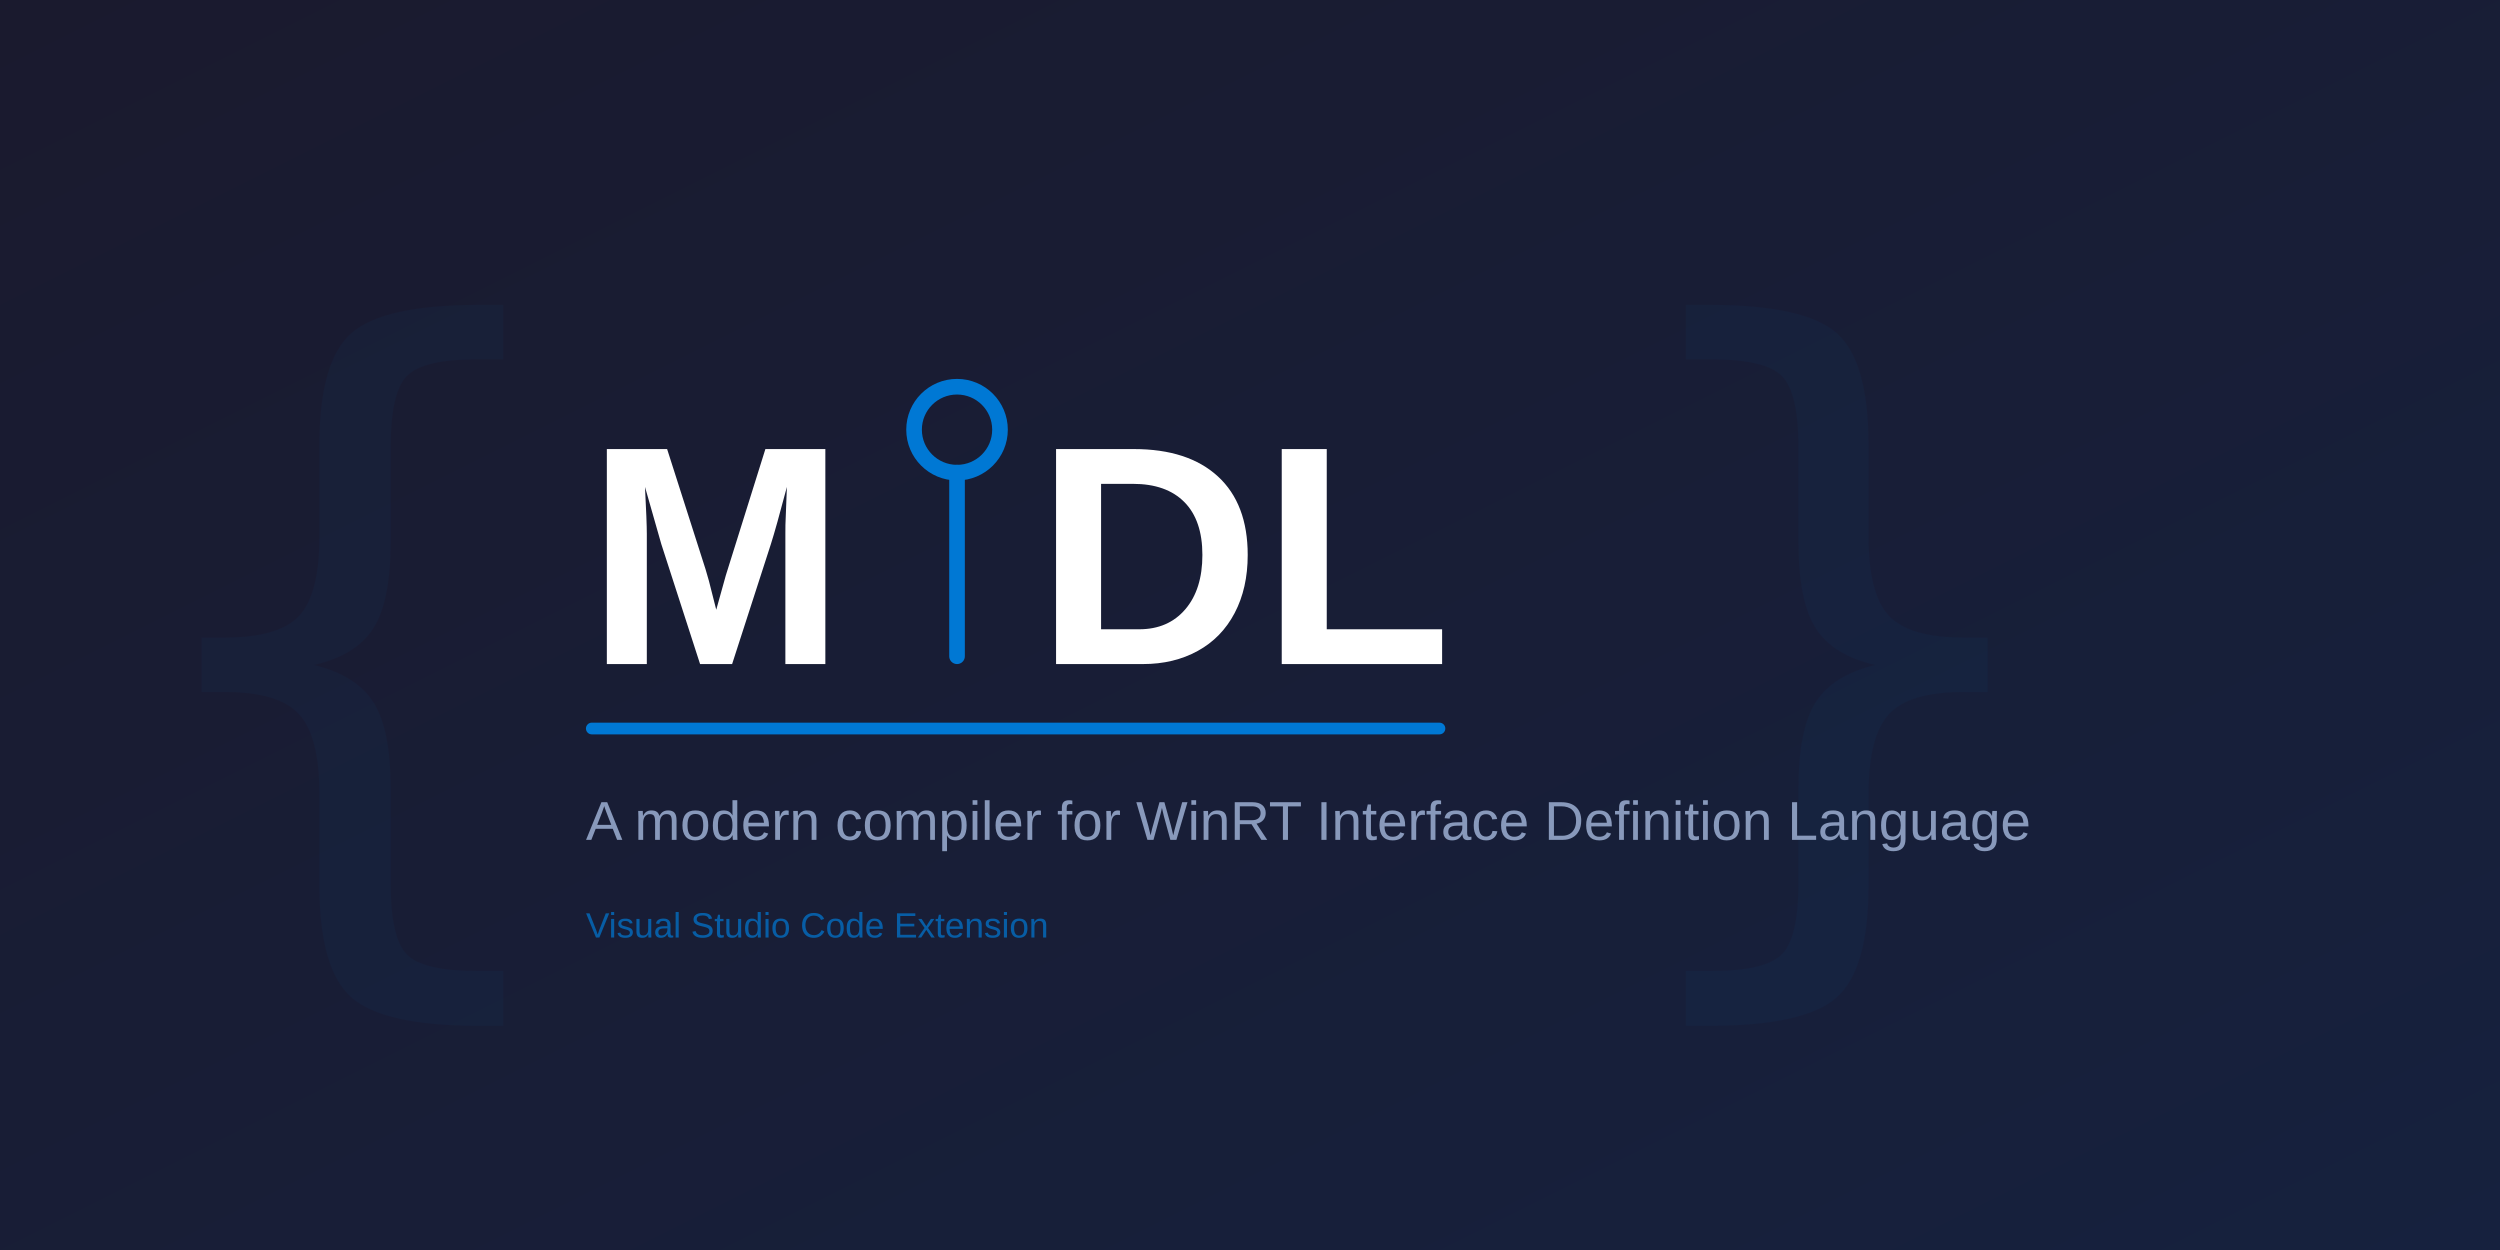
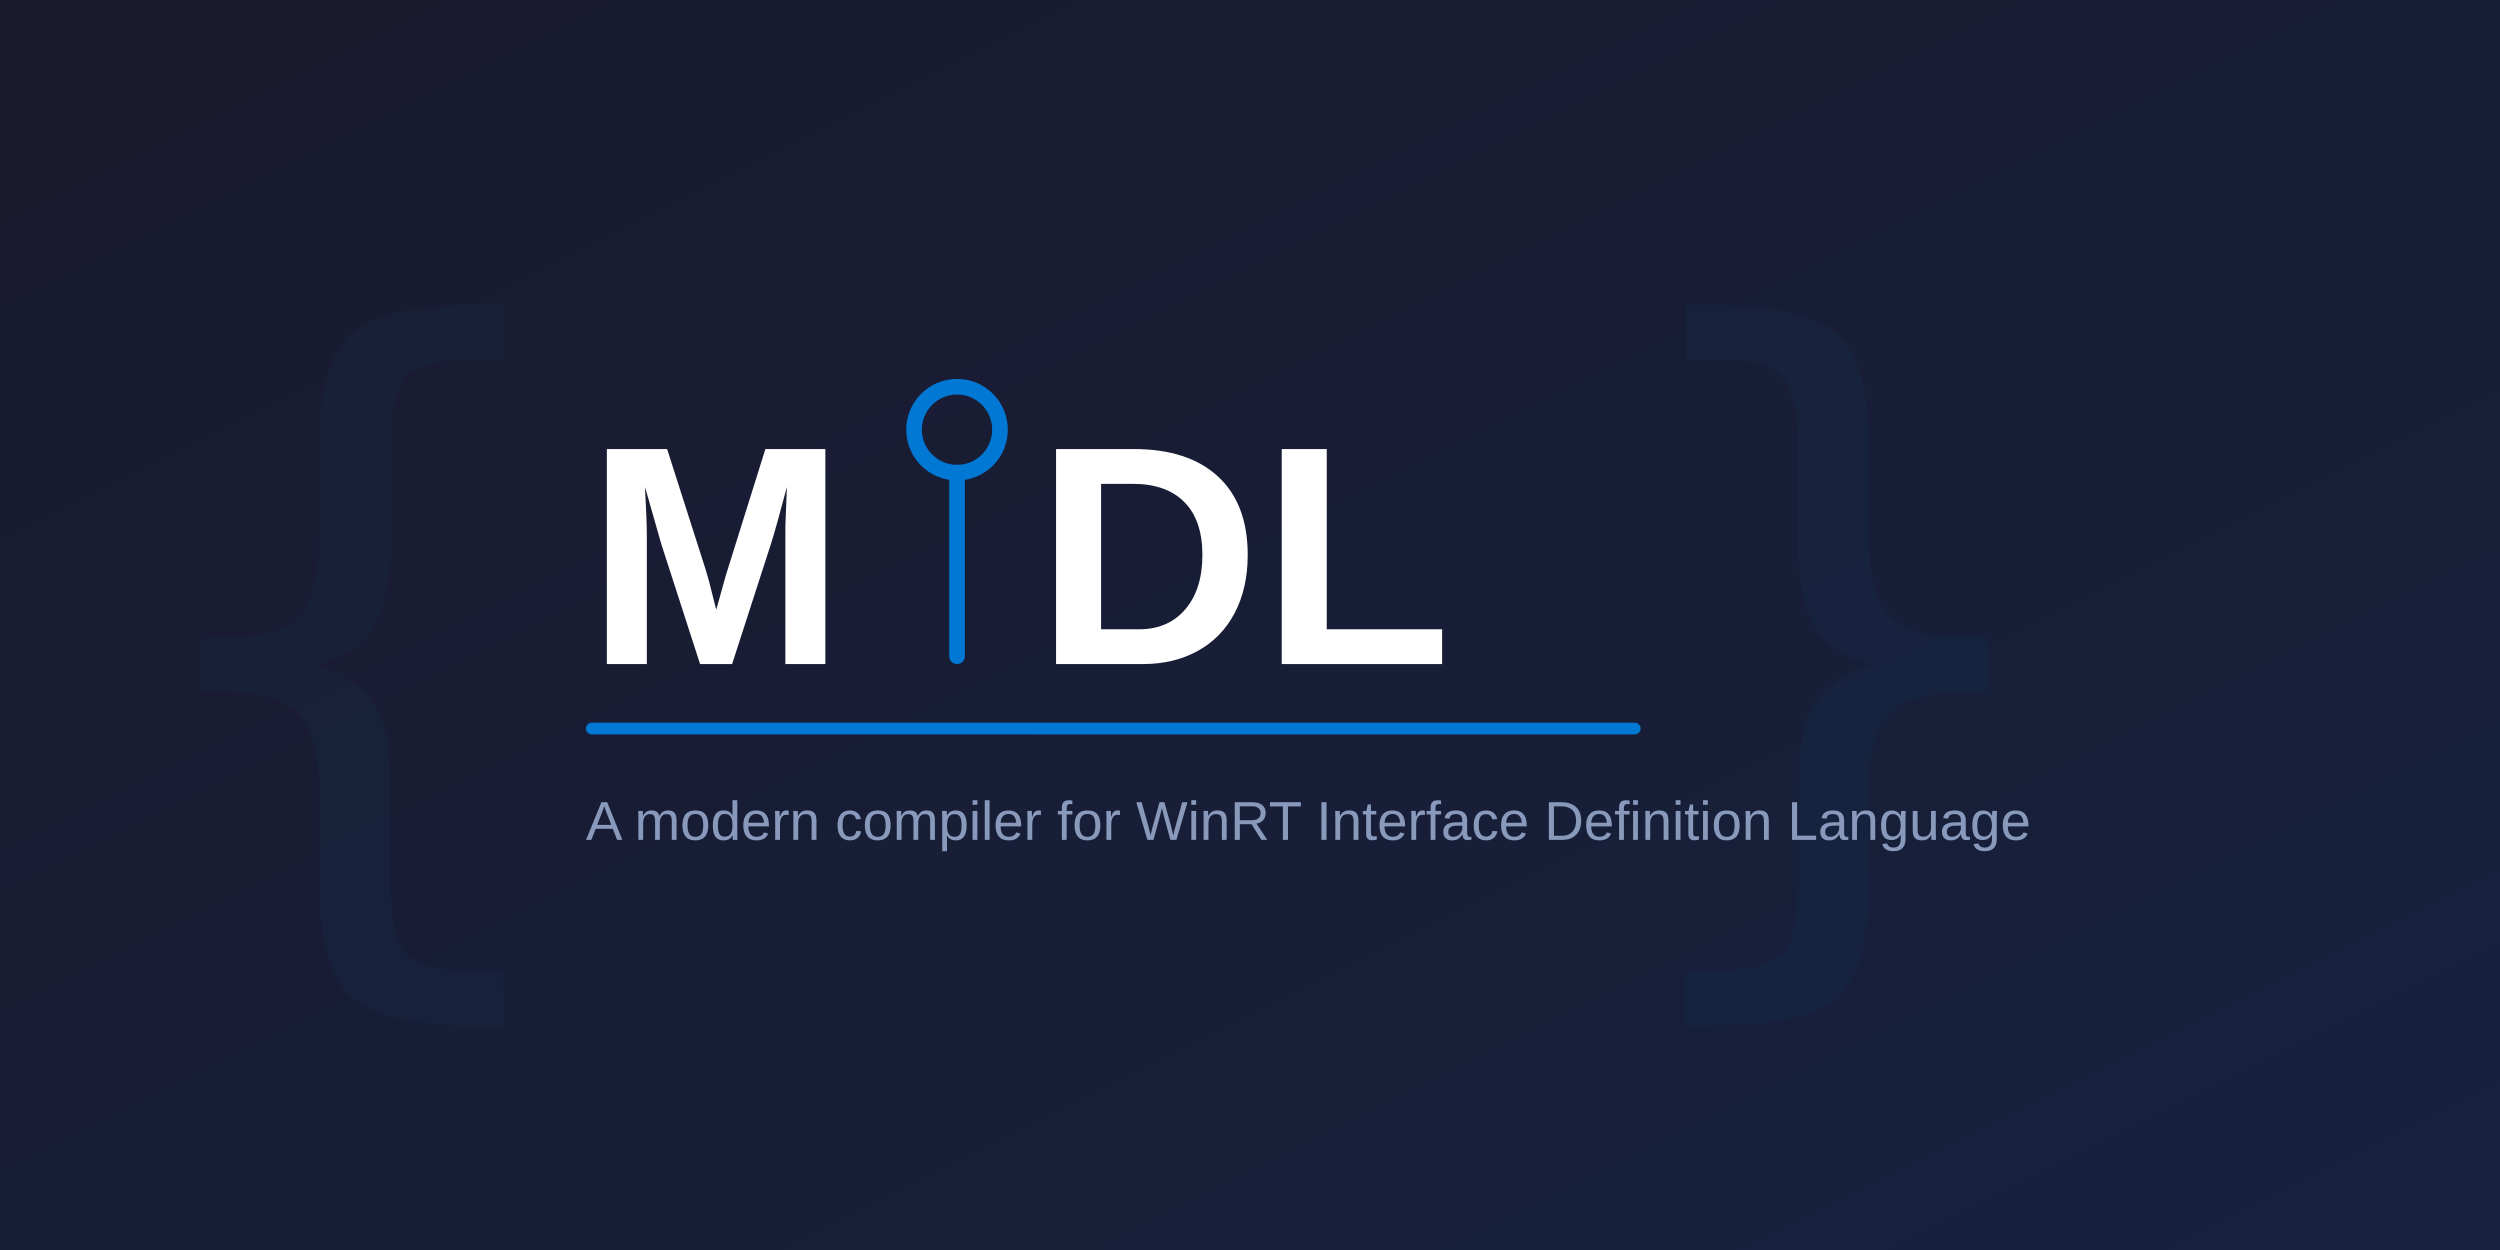
<svg xmlns="http://www.w3.org/2000/svg" width="1280" height="640" viewBox="0 0 1280 640">
  <defs>
    <linearGradient id="bg" x1="0" y1="0" x2="1" y2="1">
      <stop offset="0%" stop-color="#1a1a2e" />
      <stop offset="100%" stop-color="#16213e" />
    </linearGradient>
  </defs>
  <rect width="1280" height="640" fill="url(#bg)" />
  <text x="60" y="460" font-family="Consolas, monospace" font-size="400" font-weight="200" fill="#0078D4" opacity="0.04">{</text>
  <text x="820" y="460" font-family="Consolas, monospace" font-size="400" font-weight="200" fill="#0078D4" opacity="0.04">}</text>
  <text x="300" y="340" font-family="Arial, sans-serif" font-size="160" font-weight="900" fill="#ffffff">M</text>
  <circle cx="490" cy="220" r="22" fill="none" stroke="#0078D4" stroke-width="8" />
  <line x1="490" y1="242" x2="490" y2="336" stroke="#0078D4" stroke-width="8" stroke-linecap="round" />
  <text x="530" y="340" font-family="Arial, sans-serif" font-size="160" font-weight="900" fill="#ffffff">DL</text>
-   <rect x="300" y="370" width="440" height="6" rx="3" fill="#0078D4" />
+   <rect x="300" y="370" width="540" height="6" rx="3" fill="#0078D4" />
  <text x="300" y="430" font-family="Arial, sans-serif" font-size="28" font-weight="400" fill="#8899bb">A modern compiler for WinRT Interface Definition Language</text>
-   <text x="300" y="480" font-family="Arial, sans-serif" font-size="18" fill="#0078D4" opacity="0.7">Visual Studio Code Extension</text>
</svg>
